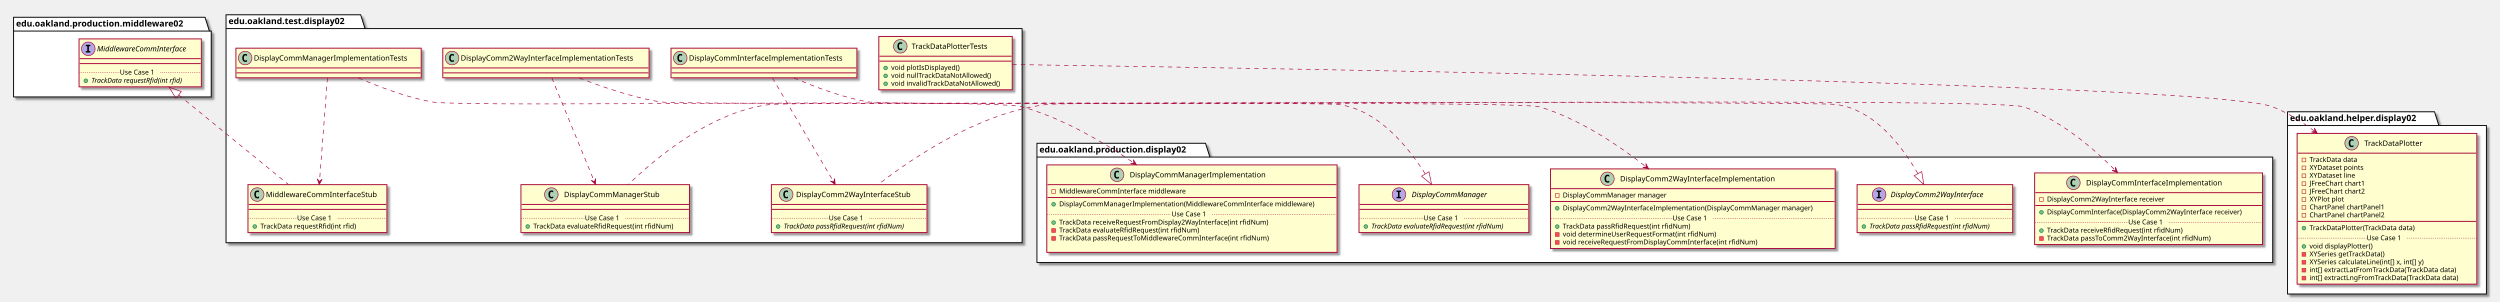
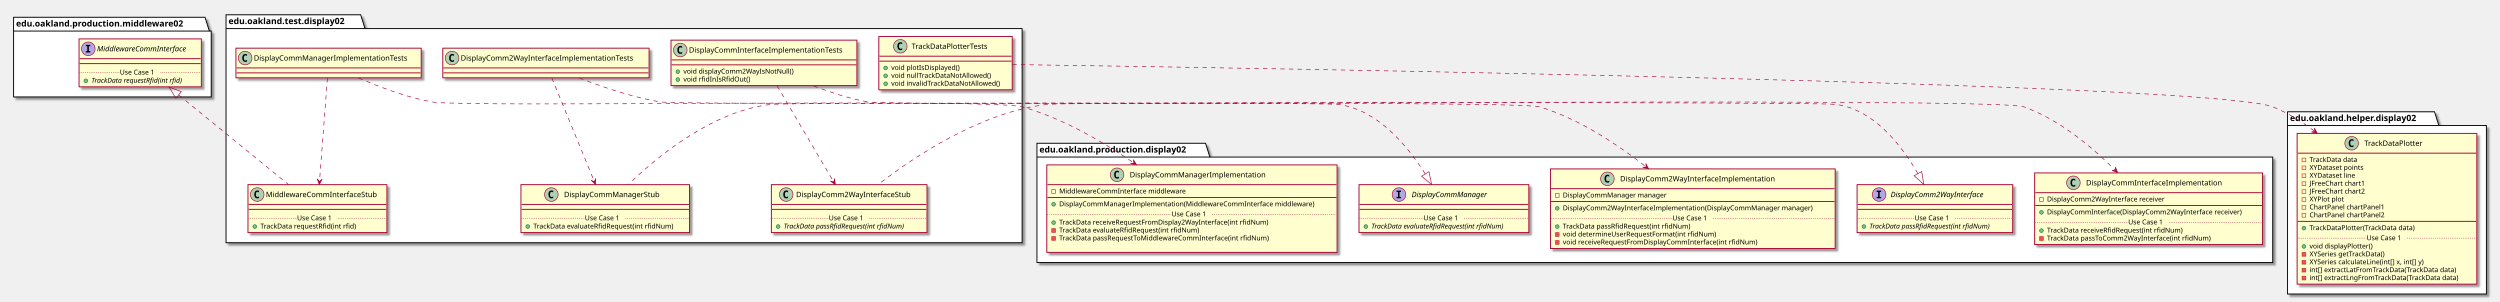
<svg xmlns="http://www.w3.org/2000/svg" contentScriptType="application/ecmascript" contentStyleType="text/css" height="488px" preserveAspectRatio="none" style="width:4048px;height:488px;" version="1.1" viewBox="0 0 4048 488" width="4048px" zoomAndPan="magnify">
  <defs>
-     <filter height="300%" id="f1hik4kltlj2gw" width="300%" x="-1" y="-1">
+     <filter height="300%" id="f1kekpu207jfha" width="300%" x="-1" y="-1">
      <feGaussianBlur result="blurOut" stdDeviation="2.0" />
      <feColorMatrix in="blurOut" result="blurOut2" type="matrix" values="0 0 0 0 0 0 0 0 0 0 0 0 0 0 0 0 0 0 .4 0" />
      <feOffset dx="4.0" dy="4.0" in="blurOut2" result="blurOut3" />
      <feBlend in="SourceGraphic" in2="blurOut3" mode="normal" />
    </filter>
  </defs>
  <g>
-     <polygon fill="#FFFFFF" filter="url(#f1hik4kltlj2gw)" points="366,24,584,24,591,46.297,1655,46.297,1655,393,366,393,366,24" style="stroke: #000000; stroke-width: 1.5;" />
+     <polygon fill="#FFFFFF" filter="url(#f1kekpu207jfha)" points="366,24,584,24,591,46.297,1655,46.297,1655,393,366,393,366,24" style="stroke: #000000; stroke-width: 1.5;" />
    <line style="stroke: #000000; stroke-width: 1.5;" x1="366" x2="591" y1="46.297" y2="46.297" />
    <text fill="#000000" font-family="sans-serif" font-size="14" font-weight="bold" lengthAdjust="spacingAndGlyphs" textLength="212" x="370" y="38.995">edu.oakland.test.display02</text>
-     <polygon fill="#FFFFFF" filter="url(#f1hik4kltlj2gw)" points="1679,232,1952,232,1959,254.297,3680,254.297,3680,425,1679,425,1679,232" style="stroke: #000000; stroke-width: 1.5;" />
+     <polygon fill="#FFFFFF" filter="url(#f1kekpu207jfha)" points="1679,232,1952,232,1959,254.297,3680,254.297,3680,425,1679,425,1679,232" style="stroke: #000000; stroke-width: 1.5;" />
    <line style="stroke: #000000; stroke-width: 1.5;" x1="1679" x2="1959" y1="254.297" y2="254.297" />
    <text fill="#000000" font-family="sans-serif" font-size="14" font-weight="bold" lengthAdjust="spacingAndGlyphs" textLength="267" x="1683" y="246.995">edu.oakland.production.display02</text>
-     <polygon fill="#FFFFFF" filter="url(#f1hik4kltlj2gw)" points="3704,181,3942,181,3949,203.297,4026,203.297,4026,476,3704,476,3704,181" style="stroke: #000000; stroke-width: 1.5;" />
+     <polygon fill="#FFFFFF" filter="url(#f1kekpu207jfha)" points="3704,181,3942,181,3949,203.297,4026,203.297,4026,476,3704,476,3704,181" style="stroke: #000000; stroke-width: 1.5;" />
    <line style="stroke: #000000; stroke-width: 1.5;" x1="3704" x2="3949" y1="203.297" y2="203.297" />
    <text fill="#000000" font-family="sans-serif" font-size="14" font-weight="bold" lengthAdjust="spacingAndGlyphs" textLength="232" x="3708" y="195.995">edu.oakland.helper.display02</text>
-     <polygon fill="#FFFFFF" filter="url(#f1hik4kltlj2gw)" points="22,28,332,28,339,50.297,342,50.297,342,157,22,157,22,28" style="stroke: #000000; stroke-width: 1.5;" />
+     <polygon fill="#FFFFFF" filter="url(#f1kekpu207jfha)" points="22,28,332,28,339,50.297,342,50.297,342,157,22,157,22,28" style="stroke: #000000; stroke-width: 1.5;" />
    <line style="stroke: #000000; stroke-width: 1.5;" x1="22" x2="339" y1="50.297" y2="50.297" />
    <text fill="#000000" font-family="sans-serif" font-size="14" font-weight="bold" lengthAdjust="spacingAndGlyphs" textLength="304" x="26" y="42.995">edu.oakland.production.middleware02</text>
-     <rect fill="#FEFECE" filter="url(#f1hik4kltlj2gw)" height="48" id="DisplayCommInterfaceImplementationTests" style="stroke: #A80036; stroke-width: 1.5;" width="301" x="1086.5" y="78" />
-     <ellipse cx="1101.5" cy="94" fill="#ADD1B2" rx="11" ry="11" style="stroke: #A80036; stroke-width: 1.0;" />
-     <path d="M1104.469,99.641 Q1103.891,99.938 1103.25,100.078 Q1102.609,100.234 1101.906,100.234 Q1099.406,100.234 1098.078,98.594 Q1096.766,96.938 1096.766,93.812 Q1096.766,90.688 1098.078,89.031 Q1099.406,87.375 1101.906,87.375 Q1102.609,87.375 1103.25,87.531 Q1103.906,87.688 1104.469,87.984 L1104.469,90.703 Q1103.844,90.125 1103.25,89.859 Q1102.656,89.578 1102.031,89.578 Q1100.688,89.578 1100,90.656 Q1099.312,91.719 1099.312,93.812 Q1099.312,95.906 1100,96.984 Q1100.688,98.047 1102.031,98.047 Q1102.656,98.047 1103.25,97.781 Q1103.844,97.5 1104.469,96.922 L1104.469,99.641 Z " />
-     <text fill="#000000" font-family="sans-serif" font-size="12" lengthAdjust="spacingAndGlyphs" textLength="269" x="1115.5" y="98.154">DisplayCommInterfaceImplementationTests</text>
-     <line style="stroke: #A80036; stroke-width: 1.5;" x1="1087.5" x2="1386.5" y1="110" y2="110" />
-     <line style="stroke: #A80036; stroke-width: 1.5;" x1="1087.5" x2="1386.5" y1="118" y2="118" />
-     <rect fill="#FEFECE" filter="url(#f1hik4kltlj2gw)" height="77.609" id="DisplayComm2WayInterfaceStub" style="stroke: #A80036; stroke-width: 1.5;" width="252" x="1249" y="299" />
+     <rect fill="#FEFECE" filter="url(#f1kekpu207jfha)" height="73.609" id="DisplayCommInterfaceImplementationTests" style="stroke: #A80036; stroke-width: 1.5;" width="301" x="1086.5" y="65" />
+     <ellipse cx="1101.5" cy="81" fill="#ADD1B2" rx="11" ry="11" style="stroke: #A80036; stroke-width: 1.0;" />
+     <path d="M1104.469,86.641 Q1103.891,86.938 1103.25,87.078 Q1102.609,87.234 1101.906,87.234 Q1099.406,87.234 1098.078,85.594 Q1096.766,83.938 1096.766,80.812 Q1096.766,77.688 1098.078,76.031 Q1099.406,74.375 1101.906,74.375 Q1102.609,74.375 1103.25,74.531 Q1103.906,74.688 1104.469,74.984 L1104.469,77.703 Q1103.844,77.125 1103.25,76.859 Q1102.656,76.578 1102.031,76.578 Q1100.688,76.578 1100,77.656 Q1099.312,78.719 1099.312,80.812 Q1099.312,82.906 1100,83.984 Q1100.688,85.047 1102.031,85.047 Q1102.656,85.047 1103.25,84.781 Q1103.844,84.5 1104.469,83.922 L1104.469,86.641 Z " />
+     <text fill="#000000" font-family="sans-serif" font-size="12" lengthAdjust="spacingAndGlyphs" textLength="269" x="1115.5" y="85.154">DisplayCommInterfaceImplementationTests</text>
+     <line style="stroke: #A80036; stroke-width: 1.5;" x1="1087.5" x2="1386.5" y1="97" y2="97" />
+     <line style="stroke: #A80036; stroke-width: 1.5;" x1="1087.5" x2="1386.5" y1="105" y2="105" />
+     <ellipse cx="1097.5" cy="116" fill="#84BE84" rx="3" ry="3" style="stroke: #038048; stroke-width: 1.0;" />
+     <text fill="#000000" font-family="sans-serif" font-size="11" lengthAdjust="spacingAndGlyphs" textLength="191" x="1106.5" y="119.21">void displayComm2WayIsNotNull()</text>
+     <ellipse cx="1097.5" cy="128.805" fill="#84BE84" rx="3" ry="3" style="stroke: #038048; stroke-width: 1.0;" />
+     <text fill="#000000" font-family="sans-serif" font-size="11" lengthAdjust="spacingAndGlyphs" textLength="115" x="1106.5" y="132.015">void rfidInIsRfidOut()</text>
+     <rect fill="#FEFECE" filter="url(#f1kekpu207jfha)" height="77.609" id="DisplayComm2WayInterfaceStub" style="stroke: #A80036; stroke-width: 1.5;" width="252" x="1249" y="299" />
    <ellipse cx="1273" cy="315" fill="#ADD1B2" rx="11" ry="11" style="stroke: #A80036; stroke-width: 1.0;" />
    <path d="M1275.969,320.641 Q1275.391,320.938 1274.75,321.078 Q1274.109,321.234 1273.406,321.234 Q1270.906,321.234 1269.578,319.594 Q1268.266,317.938 1268.266,314.812 Q1268.266,311.688 1269.578,310.031 Q1270.906,308.375 1273.406,308.375 Q1274.109,308.375 1274.75,308.531 Q1275.406,308.688 1275.969,308.984 L1275.969,311.703 Q1275.344,311.125 1274.75,310.859 Q1274.156,310.578 1273.531,310.578 Q1272.188,310.578 1271.5,311.656 Q1270.812,312.719 1270.812,314.812 Q1270.812,316.906 1271.5,317.984 Q1272.188,319.047 1273.531,319.047 Q1274.156,319.047 1274.75,318.781 Q1275.344,318.5 1275.969,317.922 L1275.969,320.641 Z " />
    <text fill="#000000" font-family="sans-serif" font-size="12" lengthAdjust="spacingAndGlyphs" textLength="200" x="1289" y="319.154">DisplayComm2WayInterfaceStub</text>
    <line style="stroke: #A80036; stroke-width: 1.5;" x1="1250" x2="1500" y1="331" y2="331" />
    <line style="stroke: #A80036; stroke-width: 1.5;" x1="1250" x2="1500" y1="339" y2="339" />
    <ellipse cx="1260" cy="366.805" fill="#84BE84" rx="3" ry="3" style="stroke: #038048; stroke-width: 1.0;" />
    <text fill="#000000" font-family="sans-serif" font-size="11" font-style="italic" lengthAdjust="spacingAndGlyphs" textLength="226" x="1269" y="370.015">TrackData passRfidRequest(int rfidNum)</text>
    <line style="stroke: #A80036; stroke-width: 1.0; stroke-dasharray: 1.0,2.0;" x1="1250" x2="1342" y1="353.402" y2="353.402" />
    <text fill="#000000" font-family="sans-serif" font-size="11" lengthAdjust="spacingAndGlyphs" textLength="66" x="1342" y="356.71">Use Case 1</text>
    <line style="stroke: #A80036; stroke-width: 1.0; stroke-dasharray: 1.0,2.0;" x1="1408" x2="1500" y1="353.402" y2="353.402" />
-     <rect fill="#FEFECE" filter="url(#f1hik4kltlj2gw)" height="48" id="DisplayComm2WayInterfaceImplementationTests" style="stroke: #A80036; stroke-width: 1.5;" width="334" x="717" y="78" />
+     <rect fill="#FEFECE" filter="url(#f1kekpu207jfha)" height="48" id="DisplayComm2WayInterfaceImplementationTests" style="stroke: #A80036; stroke-width: 1.5;" width="334" x="717" y="78" />
    <ellipse cx="732" cy="94" fill="#ADD1B2" rx="11" ry="11" style="stroke: #A80036; stroke-width: 1.0;" />
    <path d="M734.969,99.641 Q734.391,99.938 733.75,100.078 Q733.109,100.234 732.406,100.234 Q729.906,100.234 728.578,98.594 Q727.266,96.938 727.266,93.812 Q727.266,90.688 728.578,89.031 Q729.906,87.375 732.406,87.375 Q733.109,87.375 733.75,87.531 Q734.406,87.688 734.969,87.984 L734.969,90.703 Q734.344,90.125 733.75,89.859 Q733.156,89.578 732.531,89.578 Q731.188,89.578 730.5,90.656 Q729.812,91.719 729.812,93.812 Q729.812,95.906 730.5,96.984 Q731.188,98.047 732.531,98.047 Q733.156,98.047 733.75,97.781 Q734.344,97.5 734.969,96.922 L734.969,99.641 Z " />
    <text fill="#000000" font-family="sans-serif" font-size="12" lengthAdjust="spacingAndGlyphs" textLength="302" x="746" y="98.154">DisplayComm2WayInterfaceImplementationTests</text>
    <line style="stroke: #A80036; stroke-width: 1.5;" x1="718" x2="1050" y1="110" y2="110" />
    <line style="stroke: #A80036; stroke-width: 1.5;" x1="718" x2="1050" y1="118" y2="118" />
-     <rect fill="#FEFECE" filter="url(#f1hik4kltlj2gw)" height="77.609" id="DisplayCommManagerStub" style="stroke: #A80036; stroke-width: 1.5;" width="273" x="843.5" y="299" />
+     <rect fill="#FEFECE" filter="url(#f1kekpu207jfha)" height="77.609" id="DisplayCommManagerStub" style="stroke: #A80036; stroke-width: 1.5;" width="273" x="843.5" y="299" />
    <ellipse cx="892.75" cy="315" fill="#ADD1B2" rx="11" ry="11" style="stroke: #A80036; stroke-width: 1.0;" />
    <path d="M895.719,320.641 Q895.141,320.938 894.5,321.078 Q893.859,321.234 893.156,321.234 Q890.656,321.234 889.328,319.594 Q888.016,317.938 888.016,314.812 Q888.016,311.688 889.328,310.031 Q890.656,308.375 893.156,308.375 Q893.859,308.375 894.5,308.531 Q895.156,308.688 895.719,308.984 L895.719,311.703 Q895.094,311.125 894.5,310.859 Q893.906,310.578 893.281,310.578 Q891.938,310.578 891.25,311.656 Q890.562,312.719 890.562,314.812 Q890.562,316.906 891.25,317.984 Q891.938,319.047 893.281,319.047 Q893.906,319.047 894.5,318.781 Q895.094,318.5 895.719,317.922 L895.719,320.641 Z " />
    <text fill="#000000" font-family="sans-serif" font-size="12" lengthAdjust="spacingAndGlyphs" textLength="166" x="913.25" y="319.154">DisplayCommManagerStub</text>
    <line style="stroke: #A80036; stroke-width: 1.5;" x1="844.5" x2="1115.5" y1="331" y2="331" />
    <line style="stroke: #A80036; stroke-width: 1.5;" x1="844.5" x2="1115.5" y1="339" y2="339" />
    <ellipse cx="854.5" cy="366.805" fill="#84BE84" rx="3" ry="3" style="stroke: #038048; stroke-width: 1.0;" />
    <text fill="#000000" font-family="sans-serif" font-size="11" lengthAdjust="spacingAndGlyphs" textLength="247" x="863.5" y="370.015">TrackData evaluateRfidRequest(int rfidNum)</text>
    <line style="stroke: #A80036; stroke-width: 1.0; stroke-dasharray: 1.0,2.0;" x1="844.5" x2="947" y1="353.402" y2="353.402" />
    <text fill="#000000" font-family="sans-serif" font-size="11" lengthAdjust="spacingAndGlyphs" textLength="66" x="947" y="356.71">Use Case 1</text>
    <line style="stroke: #A80036; stroke-width: 1.0; stroke-dasharray: 1.0,2.0;" x1="1013" x2="1115.5" y1="353.402" y2="353.402" />
-     <rect fill="#FEFECE" filter="url(#f1hik4kltlj2gw)" height="48" id="DisplayCommManagerImplementationTests" style="stroke: #A80036; stroke-width: 1.5;" width="300" x="382" y="78" />
+     <rect fill="#FEFECE" filter="url(#f1kekpu207jfha)" height="48" id="DisplayCommManagerImplementationTests" style="stroke: #A80036; stroke-width: 1.5;" width="300" x="382" y="78" />
    <ellipse cx="397" cy="94" fill="#ADD1B2" rx="11" ry="11" style="stroke: #A80036; stroke-width: 1.0;" />
    <path d="M399.969,99.641 Q399.391,99.938 398.75,100.078 Q398.109,100.234 397.406,100.234 Q394.906,100.234 393.578,98.594 Q392.266,96.938 392.266,93.812 Q392.266,90.688 393.578,89.031 Q394.906,87.375 397.406,87.375 Q398.109,87.375 398.75,87.531 Q399.406,87.688 399.969,87.984 L399.969,90.703 Q399.344,90.125 398.75,89.859 Q398.156,89.578 397.531,89.578 Q396.188,89.578 395.5,90.656 Q394.812,91.719 394.812,93.812 Q394.812,95.906 395.5,96.984 Q396.188,98.047 397.531,98.047 Q398.156,98.047 398.75,97.781 Q399.344,97.5 399.969,96.922 L399.969,99.641 Z " />
    <text fill="#000000" font-family="sans-serif" font-size="12" lengthAdjust="spacingAndGlyphs" textLength="268" x="411" y="98.154">DisplayCommManagerImplementationTests</text>
    <line style="stroke: #A80036; stroke-width: 1.5;" x1="383" x2="681" y1="110" y2="110" />
    <line style="stroke: #A80036; stroke-width: 1.5;" x1="383" x2="681" y1="118" y2="118" />
-     <rect fill="#FEFECE" filter="url(#f1hik4kltlj2gw)" height="77.609" id="MiddlewareCommInterfaceStub" style="stroke: #A80036; stroke-width: 1.5;" width="225" x="401.5" y="299" />
+     <rect fill="#FEFECE" filter="url(#f1kekpu207jfha)" height="77.609" id="MiddlewareCommInterfaceStub" style="stroke: #A80036; stroke-width: 1.5;" width="225" x="401.5" y="299" />
    <ellipse cx="416.5" cy="315" fill="#ADD1B2" rx="11" ry="11" style="stroke: #A80036; stroke-width: 1.0;" />
    <path d="M419.469,320.641 Q418.891,320.938 418.25,321.078 Q417.609,321.234 416.906,321.234 Q414.406,321.234 413.078,319.594 Q411.766,317.938 411.766,314.812 Q411.766,311.688 413.078,310.031 Q414.406,308.375 416.906,308.375 Q417.609,308.375 418.25,308.531 Q418.906,308.688 419.469,308.984 L419.469,311.703 Q418.844,311.125 418.25,310.859 Q417.656,310.578 417.031,310.578 Q415.688,310.578 415,311.656 Q414.312,312.719 414.312,314.812 Q414.312,316.906 415,317.984 Q415.688,319.047 417.031,319.047 Q417.656,319.047 418.25,318.781 Q418.844,318.5 419.469,317.922 L419.469,320.641 Z " />
    <text fill="#000000" font-family="sans-serif" font-size="12" lengthAdjust="spacingAndGlyphs" textLength="193" x="430.5" y="319.154">MiddlewareCommInterfaceStub</text>
    <line style="stroke: #A80036; stroke-width: 1.5;" x1="402.5" x2="625.5" y1="331" y2="331" />
    <line style="stroke: #A80036; stroke-width: 1.5;" x1="402.5" x2="625.5" y1="339" y2="339" />
    <ellipse cx="412.5" cy="366.805" fill="#84BE84" rx="3" ry="3" style="stroke: #038048; stroke-width: 1.0;" />
    <text fill="#000000" font-family="sans-serif" font-size="11" lengthAdjust="spacingAndGlyphs" textLength="171" x="421.5" y="370.015">TrackData requestRfid(int rfid)</text>
    <line style="stroke: #A80036; stroke-width: 1.0; stroke-dasharray: 1.0,2.0;" x1="402.5" x2="481" y1="353.402" y2="353.402" />
    <text fill="#000000" font-family="sans-serif" font-size="11" lengthAdjust="spacingAndGlyphs" textLength="66" x="481" y="356.71">Use Case 1</text>
    <line style="stroke: #A80036; stroke-width: 1.0; stroke-dasharray: 1.0,2.0;" x1="547" x2="625.5" y1="353.402" y2="353.402" />
-     <rect fill="#FEFECE" filter="url(#f1hik4kltlj2gw)" height="86.414" id="TrackDataPlotterTests" style="stroke: #A80036; stroke-width: 1.5;" width="216" x="1423" y="59" />
+     <rect fill="#FEFECE" filter="url(#f1kekpu207jfha)" height="86.414" id="TrackDataPlotterTests" style="stroke: #A80036; stroke-width: 1.5;" width="216" x="1423" y="59" />
    <ellipse cx="1457.8" cy="75" fill="#ADD1B2" rx="11" ry="11" style="stroke: #A80036; stroke-width: 1.0;" />
    <path d="M1460.769,80.641 Q1460.191,80.938 1459.55,81.078 Q1458.909,81.234 1458.206,81.234 Q1455.706,81.234 1454.378,79.594 Q1453.066,77.938 1453.066,74.812 Q1453.066,71.688 1454.378,70.031 Q1455.706,68.375 1458.206,68.375 Q1458.909,68.375 1459.55,68.531 Q1460.206,68.688 1460.769,68.984 L1460.769,71.703 Q1460.144,71.125 1459.55,70.859 Q1458.956,70.578 1458.331,70.578 Q1456.987,70.578 1456.3,71.656 Q1455.612,72.719 1455.612,74.812 Q1455.612,76.906 1456.3,77.984 Q1456.987,79.047 1458.331,79.047 Q1458.956,79.047 1459.55,78.781 Q1460.144,78.5 1460.769,77.922 L1460.769,80.641 Z " />
    <text fill="#000000" font-family="sans-serif" font-size="12" lengthAdjust="spacingAndGlyphs" textLength="140" x="1476.2" y="79.154">TrackDataPlotterTests</text>
    <line style="stroke: #A80036; stroke-width: 1.5;" x1="1424" x2="1638" y1="91" y2="91" />
    <line style="stroke: #A80036; stroke-width: 1.5;" x1="1424" x2="1638" y1="99" y2="99" />
    <ellipse cx="1434" cy="110" fill="#84BE84" rx="3" ry="3" style="stroke: #038048; stroke-width: 1.0;" />
    <text fill="#000000" font-family="sans-serif" font-size="11" lengthAdjust="spacingAndGlyphs" textLength="121" x="1443" y="113.21">void plotIsDisplayed()</text>
    <ellipse cx="1434" cy="122.805" fill="#84BE84" rx="3" ry="3" style="stroke: #038048; stroke-width: 1.0;" />
    <text fill="#000000" font-family="sans-serif" font-size="11" lengthAdjust="spacingAndGlyphs" textLength="174" x="1443" y="126.015">void nullTrackDataNotAllowed()</text>
    <ellipse cx="1434" cy="135.609" fill="#84BE84" rx="3" ry="3" style="stroke: #038048; stroke-width: 1.0;" />
    <text fill="#000000" font-family="sans-serif" font-size="11" lengthAdjust="spacingAndGlyphs" textLength="190" x="1443" y="138.82">void invalidTrackDataNotAllowed()</text>
-     <rect fill="#FEFECE" filter="url(#f1hik4kltlj2gw)" height="116.023" id="DisplayCommInterfaceImplementation" style="stroke: #A80036; stroke-width: 1.5;" width="369" x="3294.5" y="280" />
+     <rect fill="#FEFECE" filter="url(#f1kekpu207jfha)" height="116.023" id="DisplayCommInterfaceImplementation" style="stroke: #A80036; stroke-width: 1.5;" width="369" x="3294.5" y="280" />
    <ellipse cx="3357.25" cy="296" fill="#ADD1B2" rx="11" ry="11" style="stroke: #A80036; stroke-width: 1.0;" />
    <path d="M3360.219,301.641 Q3359.641,301.938 3359,302.078 Q3358.359,302.234 3357.656,302.234 Q3355.156,302.234 3353.828,300.594 Q3352.516,298.938 3352.516,295.812 Q3352.516,292.688 3353.828,291.031 Q3355.156,289.375 3357.656,289.375 Q3358.359,289.375 3359,289.531 Q3359.656,289.688 3360.219,289.984 L3360.219,292.703 Q3359.594,292.125 3359,291.859 Q3358.406,291.578 3357.781,291.578 Q3356.438,291.578 3355.75,292.656 Q3355.062,293.719 3355.062,295.812 Q3355.062,297.906 3355.75,298.984 Q3356.438,300.047 3357.781,300.047 Q3358.406,300.047 3359,299.781 Q3359.594,299.5 3360.219,298.922 L3360.219,301.641 Z " />
    <text fill="#000000" font-family="sans-serif" font-size="12" lengthAdjust="spacingAndGlyphs" textLength="235" x="3377.75" y="300.154">DisplayCommInterfaceImplementation</text>
    <line style="stroke: #A80036; stroke-width: 1.5;" x1="3295.5" x2="3662.5" y1="312" y2="312" />
    <rect fill="none" height="6" style="stroke: #C82930; stroke-width: 1.0;" width="6" x="3302.5" y="320" />
    <text fill="#000000" font-family="sans-serif" font-size="11" lengthAdjust="spacingAndGlyphs" textLength="207" x="3314.5" y="326.21">DisplayComm2WayInterface receiver</text>
    <line style="stroke: #A80036; stroke-width: 1.5;" x1="3295.5" x2="3662.5" y1="332.805" y2="332.805" />
    <ellipse cx="3305.5" cy="343.805" fill="#84BE84" rx="3" ry="3" style="stroke: #038048; stroke-width: 1.0;" />
    <text fill="#000000" font-family="sans-serif" font-size="11" lengthAdjust="spacingAndGlyphs" textLength="343" x="3314.5" y="347.015">DisplayCommInterface(DisplayComm2WayInterface receiver)</text>
    <ellipse cx="3305.5" cy="373.414" fill="#84BE84" rx="3" ry="3" style="stroke: #038048; stroke-width: 1.0;" />
    <text fill="#000000" font-family="sans-serif" font-size="11" lengthAdjust="spacingAndGlyphs" textLength="240" x="3314.5" y="376.625">TrackData receiveRfidRequest(int rfidNum)</text>
    <rect fill="#F24D5C" height="6" style="stroke: #C82930; stroke-width: 1.0;" width="6" x="3302.5" y="383.219" />
    <text fill="#000000" font-family="sans-serif" font-size="11" lengthAdjust="spacingAndGlyphs" textLength="290" x="3314.5" y="389.429">TrackData passToComm2WayInterface(int rfidNum)</text>
    <line style="stroke: #A80036; stroke-width: 1.0; stroke-dasharray: 1.0,2.0;" x1="3295.5" x2="3446" y1="360.012" y2="360.012" />
    <text fill="#000000" font-family="sans-serif" font-size="11" lengthAdjust="spacingAndGlyphs" textLength="66" x="3446" y="363.32">Use Case 1</text>
    <line style="stroke: #A80036; stroke-width: 1.0; stroke-dasharray: 1.0,2.0;" x1="3512" x2="3662.5" y1="360.012" y2="360.012" />
-     <rect fill="#FEFECE" filter="url(#f1hik4kltlj2gw)" height="128.828" id="DisplayComm2WayInterfaceImplementation" style="stroke: #A80036; stroke-width: 1.5;" width="461" x="2510.5" y="273.5" />
+     <rect fill="#FEFECE" filter="url(#f1kekpu207jfha)" height="128.828" id="DisplayComm2WayInterfaceImplementation" style="stroke: #A80036; stroke-width: 1.5;" width="461" x="2510.5" y="273.5" />
    <ellipse cx="2602.75" cy="289.5" fill="#ADD1B2" rx="11" ry="11" style="stroke: #A80036; stroke-width: 1.0;" />
    <path d="M2605.719,295.141 Q2605.141,295.438 2604.5,295.578 Q2603.859,295.734 2603.156,295.734 Q2600.656,295.734 2599.328,294.094 Q2598.016,292.438 2598.016,289.312 Q2598.016,286.188 2599.328,284.531 Q2600.656,282.875 2603.156,282.875 Q2603.859,282.875 2604.5,283.031 Q2605.156,283.188 2605.719,283.484 L2605.719,286.203 Q2605.094,285.625 2604.5,285.359 Q2603.906,285.078 2603.281,285.078 Q2601.938,285.078 2601.25,286.156 Q2600.562,287.219 2600.562,289.312 Q2600.562,291.406 2601.25,292.484 Q2601.938,293.547 2603.281,293.547 Q2603.906,293.547 2604.5,293.281 Q2605.094,293 2605.719,292.422 L2605.719,295.141 Z " />
    <text fill="#000000" font-family="sans-serif" font-size="12" lengthAdjust="spacingAndGlyphs" textLength="268" x="2623.25" y="293.654">DisplayComm2WayInterfaceImplementation</text>
    <line style="stroke: #A80036; stroke-width: 1.5;" x1="2511.5" x2="2970.5" y1="305.5" y2="305.5" />
    <rect fill="none" height="6" style="stroke: #C82930; stroke-width: 1.0;" width="6" x="2518.5" y="313.5" />
    <text fill="#000000" font-family="sans-serif" font-size="11" lengthAdjust="spacingAndGlyphs" textLength="182" x="2530.5" y="319.71">DisplayCommManager manager</text>
    <line style="stroke: #A80036; stroke-width: 1.5;" x1="2511.5" x2="2970.5" y1="326.305" y2="326.305" />
    <ellipse cx="2521.5" cy="337.305" fill="#84BE84" rx="3" ry="3" style="stroke: #038048; stroke-width: 1.0;" />
    <text fill="#000000" font-family="sans-serif" font-size="11" lengthAdjust="spacingAndGlyphs" textLength="435" x="2530.5" y="340.515">DisplayComm2WayInterfaceImplementation(DisplayCommManager manager)</text>
    <ellipse cx="2521.5" cy="366.914" fill="#84BE84" rx="3" ry="3" style="stroke: #038048; stroke-width: 1.0;" />
    <text fill="#000000" font-family="sans-serif" font-size="11" lengthAdjust="spacingAndGlyphs" textLength="227" x="2530.5" y="370.125">TrackData passRfidRequest(int rfidNum)</text>
    <rect fill="#F24D5C" height="6" style="stroke: #C82930; stroke-width: 1.0;" width="6" x="2518.5" y="376.719" />
    <text fill="#000000" font-family="sans-serif" font-size="11" lengthAdjust="spacingAndGlyphs" textLength="269" x="2530.5" y="382.929">void determineUserRequestFormat(int rfidNum)</text>
    <rect fill="#F24D5C" height="6" style="stroke: #C82930; stroke-width: 1.0;" width="6" x="2518.5" y="389.523" />
    <text fill="#000000" font-family="sans-serif" font-size="11" lengthAdjust="spacingAndGlyphs" textLength="342" x="2530.5" y="395.734">void receiveRequestFromDisplayCommInterface(int rfidNum)</text>
    <line style="stroke: #A80036; stroke-width: 1.0; stroke-dasharray: 1.0,2.0;" x1="2511.5" x2="2708" y1="353.512" y2="353.512" />
    <text fill="#000000" font-family="sans-serif" font-size="11" lengthAdjust="spacingAndGlyphs" textLength="66" x="2708" y="356.82">Use Case 1</text>
    <line style="stroke: #A80036; stroke-width: 1.0; stroke-dasharray: 1.0,2.0;" x1="2774" x2="2970.5" y1="353.512" y2="353.512" />
-     <rect fill="#FEFECE" filter="url(#f1hik4kltlj2gw)" height="141.633" id="DisplayCommManagerImplementation" style="stroke: #A80036; stroke-width: 1.5;" width="470" x="1695" y="267" />
+     <rect fill="#FEFECE" filter="url(#f1kekpu207jfha)" height="141.633" id="DisplayCommManagerImplementation" style="stroke: #A80036; stroke-width: 1.5;" width="470" x="1695" y="267" />
    <ellipse cx="1808.75" cy="283" fill="#ADD1B2" rx="11" ry="11" style="stroke: #A80036; stroke-width: 1.0;" />
    <path d="M1811.719,288.641 Q1811.141,288.938 1810.5,289.078 Q1809.859,289.234 1809.156,289.234 Q1806.656,289.234 1805.328,287.594 Q1804.016,285.938 1804.016,282.812 Q1804.016,279.688 1805.328,278.031 Q1806.656,276.375 1809.156,276.375 Q1809.859,276.375 1810.5,276.531 Q1811.156,276.688 1811.719,276.984 L1811.719,279.703 Q1811.094,279.125 1810.5,278.859 Q1809.906,278.578 1809.281,278.578 Q1807.938,278.578 1807.25,279.656 Q1806.562,280.719 1806.562,282.812 Q1806.562,284.906 1807.25,285.984 Q1807.938,287.047 1809.281,287.047 Q1809.906,287.047 1810.5,286.781 Q1811.094,286.5 1811.719,285.922 L1811.719,288.641 Z " />
    <text fill="#000000" font-family="sans-serif" font-size="12" lengthAdjust="spacingAndGlyphs" textLength="234" x="1829.25" y="287.154">DisplayCommManagerImplementation</text>
    <line style="stroke: #A80036; stroke-width: 1.5;" x1="1696" x2="2164" y1="299" y2="299" />
    <rect fill="none" height="6" style="stroke: #C82930; stroke-width: 1.0;" width="6" x="1703" y="307" />
    <text fill="#000000" font-family="sans-serif" font-size="11" lengthAdjust="spacingAndGlyphs" textLength="221" x="1715" y="313.21">MiddlewareCommInterface middleware</text>
    <line style="stroke: #A80036; stroke-width: 1.5;" x1="1696" x2="2164" y1="319.805" y2="319.805" />
    <ellipse cx="1706" cy="330.805" fill="#84BE84" rx="3" ry="3" style="stroke: #038048; stroke-width: 1.0;" />
    <text fill="#000000" font-family="sans-serif" font-size="11" lengthAdjust="spacingAndGlyphs" textLength="444" x="1715" y="334.015">DisplayCommManagerImplementation(MiddlewareCommInterface middleware)</text>
    <ellipse cx="1706" cy="360.414" fill="#84BE84" rx="3" ry="3" style="stroke: #038048; stroke-width: 1.0;" />
    <text fill="#000000" font-family="sans-serif" font-size="11" lengthAdjust="spacingAndGlyphs" textLength="368" x="1715" y="363.625">TrackData receiveRequestFromDisplay2WayInterface(int rfidNum)</text>
    <rect fill="#F24D5C" height="6" style="stroke: #C82930; stroke-width: 1.0;" width="6" x="1703" y="370.219" />
    <text fill="#000000" font-family="sans-serif" font-size="11" lengthAdjust="spacingAndGlyphs" textLength="247" x="1715" y="376.429">TrackData evaluateRfidRequest(int rfidNum)</text>
    <rect fill="#F24D5C" height="6" style="stroke: #C82930; stroke-width: 1.0;" width="6" x="1703" y="383.023" />
    <text fill="#000000" font-family="sans-serif" font-size="11" lengthAdjust="spacingAndGlyphs" textLength="371" x="1715" y="389.234">TrackData passRequestToMiddlewareCommInterface(int rfidNum)</text>
    <text fill="#000000" font-family="sans-serif" font-size="11" lengthAdjust="spacingAndGlyphs" textLength="0" x="1719" y="402.039" />
    <line style="stroke: #A80036; stroke-width: 1.0; stroke-dasharray: 1.0,2.0;" x1="1696" x2="1897" y1="347.012" y2="347.012" />
    <text fill="#000000" font-family="sans-serif" font-size="11" lengthAdjust="spacingAndGlyphs" textLength="66" x="1897" y="350.32">Use Case 1</text>
    <line style="stroke: #A80036; stroke-width: 1.0; stroke-dasharray: 1.0,2.0;" x1="1963" x2="2164" y1="347.012" y2="347.012" />
-     <rect fill="#FEFECE" filter="url(#f1hik4kltlj2gw)" height="77.609" id="DisplayComm2WayInterface" style="stroke: #A80036; stroke-width: 1.5;" width="252" x="3007" y="299" />
+     <rect fill="#FEFECE" filter="url(#f1kekpu207jfha)" height="77.609" id="DisplayComm2WayInterface" style="stroke: #A80036; stroke-width: 1.5;" width="252" x="3007" y="299" />
    <ellipse cx="3042.7" cy="315" fill="#B4A7E5" rx="11" ry="11" style="stroke: #A80036; stroke-width: 1.0;" />
    <path d="M3038.622,310.766 L3038.622,308.609 L3046.012,308.609 L3046.012,310.766 L3043.544,310.766 L3043.544,318.844 L3046.012,318.844 L3046.012,321 L3038.622,321 L3038.622,318.844 L3041.091,318.844 L3041.091,310.766 L3038.622,310.766 Z " />
    <text fill="#000000" font-family="sans-serif" font-size="12" font-style="italic" lengthAdjust="spacingAndGlyphs" textLength="174" x="3061.3" y="319.154">DisplayComm2WayInterface</text>
    <line style="stroke: #A80036; stroke-width: 1.5;" x1="3008" x2="3258" y1="331" y2="331" />
    <line style="stroke: #A80036; stroke-width: 1.5;" x1="3008" x2="3258" y1="339" y2="339" />
    <ellipse cx="3018" cy="366.805" fill="#84BE84" rx="3" ry="3" style="stroke: #038048; stroke-width: 1.0;" />
    <text fill="#000000" font-family="sans-serif" font-size="11" font-style="italic" lengthAdjust="spacingAndGlyphs" textLength="226" x="3027" y="370.015">TrackData passRfidRequest(int rfidNum)</text>
    <line style="stroke: #A80036; stroke-width: 1.0; stroke-dasharray: 1.0,2.0;" x1="3008" x2="3100" y1="353.402" y2="353.402" />
    <text fill="#000000" font-family="sans-serif" font-size="11" lengthAdjust="spacingAndGlyphs" textLength="66" x="3100" y="356.71">Use Case 1</text>
    <line style="stroke: #A80036; stroke-width: 1.0; stroke-dasharray: 1.0,2.0;" x1="3166" x2="3258" y1="353.402" y2="353.402" />
-     <rect fill="#FEFECE" filter="url(#f1hik4kltlj2gw)" height="77.609" id="DisplayCommManager" style="stroke: #A80036; stroke-width: 1.5;" width="275" x="2200.5" y="299" />
+     <rect fill="#FEFECE" filter="url(#f1kekpu207jfha)" height="77.609" id="DisplayCommManager" style="stroke: #A80036; stroke-width: 1.5;" width="275" x="2200.5" y="299" />
    <ellipse cx="2265.25" cy="315" fill="#B4A7E5" rx="11" ry="11" style="stroke: #A80036; stroke-width: 1.0;" />
    <path d="M2261.172,310.766 L2261.172,308.609 L2268.562,308.609 L2268.562,310.766 L2266.094,310.766 L2266.094,318.844 L2268.562,318.844 L2268.562,321 L2261.172,321 L2261.172,318.844 L2263.641,318.844 L2263.641,310.766 L2261.172,310.766 Z " />
    <text fill="#000000" font-family="sans-serif" font-size="12" font-style="italic" lengthAdjust="spacingAndGlyphs" textLength="137" x="2285.75" y="319.154">DisplayCommManager</text>
    <line style="stroke: #A80036; stroke-width: 1.5;" x1="2201.5" x2="2474.5" y1="331" y2="331" />
    <line style="stroke: #A80036; stroke-width: 1.5;" x1="2201.5" x2="2474.5" y1="339" y2="339" />
    <ellipse cx="2211.5" cy="366.805" fill="#84BE84" rx="3" ry="3" style="stroke: #038048; stroke-width: 1.0;" />
    <text fill="#000000" font-family="sans-serif" font-size="11" font-style="italic" lengthAdjust="spacingAndGlyphs" textLength="249" x="2220.5" y="370.015">TrackData evaluateRfidRequest(int rfidNum)</text>
    <line style="stroke: #A80036; stroke-width: 1.0; stroke-dasharray: 1.0,2.0;" x1="2201.5" x2="2305" y1="353.402" y2="353.402" />
    <text fill="#000000" font-family="sans-serif" font-size="11" lengthAdjust="spacingAndGlyphs" textLength="66" x="2305" y="356.71">Use Case 1</text>
    <line style="stroke: #A80036; stroke-width: 1.0; stroke-dasharray: 1.0,2.0;" x1="2371" x2="2474.5" y1="353.402" y2="353.402" />
-     <rect fill="#FEFECE" filter="url(#f1hik4kltlj2gw)" height="244.07" id="TrackDataPlotter" style="stroke: #A80036; stroke-width: 1.5;" width="291" x="3719.5" y="216" />
+     <rect fill="#FEFECE" filter="url(#f1kekpu207jfha)" height="244.07" id="TrackDataPlotter" style="stroke: #A80036; stroke-width: 1.5;" width="291" x="3719.5" y="216" />
    <ellipse cx="3807.75" cy="232" fill="#ADD1B2" rx="11" ry="11" style="stroke: #A80036; stroke-width: 1.0;" />
    <path d="M3810.719,237.641 Q3810.141,237.938 3809.5,238.078 Q3808.859,238.234 3808.156,238.234 Q3805.656,238.234 3804.328,236.594 Q3803.016,234.938 3803.016,231.812 Q3803.016,228.688 3804.328,227.031 Q3805.656,225.375 3808.156,225.375 Q3808.859,225.375 3809.5,225.531 Q3810.156,225.688 3810.719,225.984 L3810.719,228.703 Q3810.094,228.125 3809.5,227.859 Q3808.906,227.578 3808.281,227.578 Q3806.938,227.578 3806.25,228.656 Q3805.562,229.719 3805.562,231.812 Q3805.562,233.906 3806.25,234.984 Q3806.938,236.047 3808.281,236.047 Q3808.906,236.047 3809.5,235.781 Q3810.094,235.5 3810.719,234.922 L3810.719,237.641 Z " />
    <text fill="#000000" font-family="sans-serif" font-size="12" lengthAdjust="spacingAndGlyphs" textLength="106" x="3828.25" y="236.154">TrackDataPlotter</text>
    <line style="stroke: #A80036; stroke-width: 1.5;" x1="3720.5" x2="4009.5" y1="248" y2="248" />
    <rect fill="none" height="6" style="stroke: #C82930; stroke-width: 1.0;" width="6" x="3727.5" y="256" />
    <text fill="#000000" font-family="sans-serif" font-size="11" lengthAdjust="spacingAndGlyphs" textLength="86" x="3739.5" y="262.21">TrackData data</text>
    <rect fill="none" height="6" style="stroke: #C82930; stroke-width: 1.0;" width="6" x="3727.5" y="268.805" />
    <text fill="#000000" font-family="sans-serif" font-size="11" lengthAdjust="spacingAndGlyphs" textLength="97" x="3739.5" y="275.015">XYDataset points</text>
    <rect fill="none" height="6" style="stroke: #C82930; stroke-width: 1.0;" width="6" x="3727.5" y="281.609" />
    <text fill="#000000" font-family="sans-serif" font-size="11" lengthAdjust="spacingAndGlyphs" textLength="82" x="3739.5" y="287.82">XYDataset line</text>
    <rect fill="none" height="6" style="stroke: #C82930; stroke-width: 1.0;" width="6" x="3727.5" y="294.414" />
    <text fill="#000000" font-family="sans-serif" font-size="11" lengthAdjust="spacingAndGlyphs" textLength="99" x="3739.5" y="300.625">JFreeChart chart1</text>
    <rect fill="none" height="6" style="stroke: #C82930; stroke-width: 1.0;" width="6" x="3727.5" y="307.219" />
    <text fill="#000000" font-family="sans-serif" font-size="11" lengthAdjust="spacingAndGlyphs" textLength="99" x="3739.5" y="313.429">JFreeChart chart2</text>
    <rect fill="none" height="6" style="stroke: #C82930; stroke-width: 1.0;" width="6" x="3727.5" y="320.023" />
    <text fill="#000000" font-family="sans-serif" font-size="11" lengthAdjust="spacingAndGlyphs" textLength="60" x="3739.5" y="326.234">XYPlot plot</text>
    <rect fill="none" height="6" style="stroke: #C82930; stroke-width: 1.0;" width="6" x="3727.5" y="332.828" />
    <text fill="#000000" font-family="sans-serif" font-size="11" lengthAdjust="spacingAndGlyphs" textLength="133" x="3739.5" y="339.039">ChartPanel chartPanel1</text>
    <rect fill="none" height="6" style="stroke: #C82930; stroke-width: 1.0;" width="6" x="3727.5" y="345.633" />
    <text fill="#000000" font-family="sans-serif" font-size="11" lengthAdjust="spacingAndGlyphs" textLength="133" x="3739.5" y="351.843">ChartPanel chartPanel2</text>
    <line style="stroke: #A80036; stroke-width: 1.5;" x1="3720.5" x2="4009.5" y1="358.438" y2="358.438" />
    <ellipse cx="3730.5" cy="369.438" fill="#84BE84" rx="3" ry="3" style="stroke: #038048; stroke-width: 1.0;" />
    <text fill="#000000" font-family="sans-serif" font-size="11" lengthAdjust="spacingAndGlyphs" textLength="188" x="3739.5" y="372.648">TrackDataPlotter(TrackData data)</text>
    <ellipse cx="3730.5" cy="399.047" fill="#84BE84" rx="3" ry="3" style="stroke: #038048; stroke-width: 1.0;" />
    <text fill="#000000" font-family="sans-serif" font-size="11" lengthAdjust="spacingAndGlyphs" textLength="112" x="3739.5" y="402.257">void displayPlotter()</text>
    <rect fill="#F24D5C" height="6" style="stroke: #C82930; stroke-width: 1.0;" width="6" x="3727.5" y="408.852" />
    <text fill="#000000" font-family="sans-serif" font-size="11" lengthAdjust="spacingAndGlyphs" textLength="138" x="3739.5" y="415.062">XYSeries getTrackData()</text>
    <rect fill="#F24D5C" height="6" style="stroke: #C82930; stroke-width: 1.0;" width="6" x="3727.5" y="421.656" />
    <text fill="#000000" font-family="sans-serif" font-size="11" lengthAdjust="spacingAndGlyphs" textLength="208" x="3739.5" y="427.867">XYSeries calculateLine(int[] x, int[] y)</text>
    <rect fill="#F24D5C" height="6" style="stroke: #C82930; stroke-width: 1.0;" width="6" x="3727.5" y="434.461" />
    <text fill="#000000" font-family="sans-serif" font-size="11" lengthAdjust="spacingAndGlyphs" textLength="262" x="3739.5" y="440.671">int[] extractLatFromTrackData(TrackData data)</text>
    <rect fill="#F24D5C" height="6" style="stroke: #C82930; stroke-width: 1.0;" width="6" x="3727.5" y="447.266" />
    <text fill="#000000" font-family="sans-serif" font-size="11" lengthAdjust="spacingAndGlyphs" textLength="265" x="3739.5" y="453.476">int[] extractLngFromTrackData(TrackData data)</text>
    <line style="stroke: #A80036; stroke-width: 1.0; stroke-dasharray: 1.0,2.0;" x1="3720.5" x2="3832" y1="385.644" y2="385.644" />
    <text fill="#000000" font-family="sans-serif" font-size="11" lengthAdjust="spacingAndGlyphs" textLength="66" x="3832" y="388.953">Use Case 1</text>
    <line style="stroke: #A80036; stroke-width: 1.0; stroke-dasharray: 1.0,2.0;" x1="3898" x2="4009.5" y1="385.644" y2="385.644" />
-     <rect fill="#FEFECE" filter="url(#f1hik4kltlj2gw)" height="77.609" id="MiddlewareCommInterface" style="stroke: #A80036; stroke-width: 1.5;" width="198" x="128" y="63" />
+     <rect fill="#FEFECE" filter="url(#f1kekpu207jfha)" height="77.609" id="MiddlewareCommInterface" style="stroke: #A80036; stroke-width: 1.5;" width="198" x="128" y="63" />
    <ellipse cx="143" cy="79" fill="#B4A7E5" rx="11" ry="11" style="stroke: #A80036; stroke-width: 1.0;" />
    <path d="M138.922,74.766 L138.922,72.609 L146.312,72.609 L146.312,74.766 L143.844,74.766 L143.844,82.844 L146.312,82.844 L146.312,85 L138.922,85 L138.922,82.844 L141.391,82.844 L141.391,74.766 L138.922,74.766 Z " />
    <text fill="#000000" font-family="sans-serif" font-size="12" font-style="italic" lengthAdjust="spacingAndGlyphs" textLength="166" x="157" y="83.154">MiddlewareCommInterface</text>
    <line style="stroke: #A80036; stroke-width: 1.5;" x1="129" x2="325" y1="95" y2="95" />
    <line style="stroke: #A80036; stroke-width: 1.5;" x1="129" x2="325" y1="103" y2="103" />
    <ellipse cx="139" cy="130.805" fill="#84BE84" rx="3" ry="3" style="stroke: #038048; stroke-width: 1.0;" />
    <text fill="#000000" font-family="sans-serif" font-size="11" font-style="italic" lengthAdjust="spacingAndGlyphs" textLength="171" x="148" y="134.015">TrackData requestRfid(int rfid)</text>
    <line style="stroke: #A80036; stroke-width: 1.0; stroke-dasharray: 1.0,2.0;" x1="129" x2="194" y1="117.402" y2="117.402" />
    <text fill="#000000" font-family="sans-serif" font-size="11" lengthAdjust="spacingAndGlyphs" textLength="66" x="194" y="120.71">Use Case 1</text>
    <line style="stroke: #A80036; stroke-width: 1.0; stroke-dasharray: 1.0,2.0;" x1="260" x2="325" y1="117.402" y2="117.402" />
-     <path d="M1250.74,126.29 C1273.83,165.45 1320.77,245.04 1349.88,294.41 " fill="none" id="DisplayCommInterfaceImplementationTests-&gt;DisplayComm2WayInterfaceStub" style="stroke: #A80036; stroke-width: 1.0; stroke-dasharray: 7.0,7.0;" />
-     <polygon fill="#A80036" points="1352.47,298.8,1351.346,289.015,1349.931,294.493,1344.454,293.078,1352.47,298.8" style="stroke: #A80036; stroke-width: 1.0;" />
+     <path d="M1258.26,139.05 C1282.97,180.94 1323.69,249.99 1349.92,294.47 " fill="none" id="DisplayCommInterfaceImplementationTests-&gt;DisplayComm2WayInterfaceStub" style="stroke: #A80036; stroke-width: 1.0; stroke-dasharray: 7.0,7.0;" />
+     <polygon fill="#A80036" points="1352.57,298.97,1351.446,289.185,1350.031,294.663,1344.554,293.248,1352.57,298.97" style="stroke: #A80036; stroke-width: 1.0;" />
    <path d="M893.56,126.29 C909.59,165.38 942.14,244.72 962.41,294.11 " fill="none" id="DisplayComm2WayInterfaceImplementationTests-&gt;DisplayCommManagerStub" style="stroke: #A80036; stroke-width: 1.0; stroke-dasharray: 7.0,7.0;" />
    <polygon fill="#A80036" points="964.33,298.8,964.613,288.955,962.431,294.175,957.212,291.993,964.33,298.8" style="stroke: #A80036; stroke-width: 1.0;" />
    <path d="M530.21,126.29 C527.21,165.22 521.15,244.08 517.35,293.51 " fill="none" id="DisplayCommManagerImplementationTests-&gt;MiddlewareCommInterfaceStub" style="stroke: #A80036; stroke-width: 1.0; stroke-dasharray: 7.0,7.0;" />
    <polygon fill="#A80036" points="516.94,298.8,521.622,290.135,517.326,293.815,513.646,289.518,516.94,298.8" style="stroke: #A80036; stroke-width: 1.0;" />
-     <path d="M1285.71,126.14 C1318.58,140.45 1363.39,157.48 1405,165 C1456.17,174.25 3228.03,155.51 3277,173 C3334.69,193.61 3387.95,238.41 3425.28,275.99 " fill="none" id="DisplayCommInterfaceImplementationTests-&gt;DisplayCommInterfaceImplementation" style="stroke: #A80036; stroke-width: 1.0; stroke-dasharray: 7.0,7.0;" />
+     <path d="M1317.43,139.16 C1344.66,149.64 1375.63,159.69 1405,165 C1456.17,174.25 3228.03,155.51 3277,173 C3334.69,193.61 3387.95,238.41 3425.28,275.99 " fill="none" id="DisplayCommInterfaceImplementationTests-&gt;DisplayCommInterfaceImplementation" style="stroke: #A80036; stroke-width: 1.0; stroke-dasharray: 7.0,7.0;" />
    <polygon fill="#A80036" points="3428.85,279.6,3425.37,270.386,3425.336,276.043,3419.679,276.009,3428.85,279.6" style="stroke: #A80036; stroke-width: 1.0;" />
    <path d="M937.88,126.12 C974.18,140.43 1023.55,157.46 1069,165 C1108.02,171.48 2455.15,161.5 2493,173 C2556.64,192.34 2619.05,233.76 2665.34,270.13 " fill="none" id="DisplayComm2WayInterfaceImplementationTests-&gt;DisplayComm2WayInterfaceImplementation" style="stroke: #A80036; stroke-width: 1.0; stroke-dasharray: 7.0,7.0;" />
    <polygon fill="#A80036" points="2669.49,273.41,2664.918,264.687,2665.57,270.306,2659.951,270.958,2669.49,273.41" style="stroke: #A80036; stroke-width: 1.0;" />
    <path d="M580.41,126.08 C613.09,140.37 657.63,157.39 699,165 C751.24,174.61 1603.85,158.68 1655,173 C1720.08,191.23 1785.37,229.13 1836,263.91 " fill="none" id="DisplayCommManagerImplementationTests-&gt;DisplayCommManagerImplementation" style="stroke: #A80036; stroke-width: 1.0; stroke-dasharray: 7.0,7.0;" />
    <polygon fill="#A80036" points="1840.23,266.84,1835.1,258.433,1836.117,263.998,1830.552,265.015,1840.23,266.84" style="stroke: #A80036; stroke-width: 1.0;" />
    <path d="M1639.08,104.48 C2061.77,110.55 3584.49,134.97 3680,173 C3704.02,182.56 3726.98,196.71 3748.04,212.74 " fill="none" id="TrackDataPlotterTests-&gt;TrackDataPlotter" style="stroke: #A80036; stroke-width: 1.0; stroke-dasharray: 7.0,7.0;" />
    <polygon fill="#A80036" points="3752.23,215.98,3747.553,207.312,3748.273,212.923,3742.662,213.643,3752.23,215.98" style="stroke: #A80036; stroke-width: 1.0;" />
    <path d="M3105.43,281.07 C3078.67,234.76 3033.09,175.95 2971.5,169 C2936.31,165.03 1731.69,165.03 1696.5,169 C1589.04,181.13 1481.27,252.85 1421.84,298.88 " fill="none" id="DisplayComm2WayInterface&lt;-DisplayComm2WayInterfaceStub" style="stroke: #A80036; stroke-width: 1.0; stroke-dasharray: 7.0,7.0;" />
    <polygon fill="none" points="3111.62,277.8,3115.08,298.71,3099.34,284.52,3111.62,277.8" style="stroke: #A80036; stroke-width: 1.0;" />
    <path d="M2307.69,281.49 C2278.45,235.2 2229.27,176.2 2165.5,169 C2140.19,166.14 1273.81,166.14 1248.5,169 C1154.36,179.62 1065.52,252.26 1017.35,298.79 " fill="none" id="DisplayCommManager&lt;-DisplayCommManagerStub" style="stroke: #A80036; stroke-width: 1.0; stroke-dasharray: 7.0,7.0;" />
    <polygon fill="none" points="2313.78,278.04,2318.09,298.79,2301.78,285.25,2313.78,278.04" style="stroke: #A80036; stroke-width: 1.0;" />
    <path d="M289.59,154.03 C343.1,197.66 418.91,259.47 467.27,298.9 " fill="none" id="MiddlewareCommInterface&lt;-MiddlewareCommInterfaceStub" style="stroke: #A80036; stroke-width: 1.0; stroke-dasharray: 7.0,7.0;" />
    <polygon fill="none" points="284.83,159.18,273.75,141.12,293.67,148.33,284.83,159.18" style="stroke: #A80036; stroke-width: 1.0;" />
  </g>
</svg>
